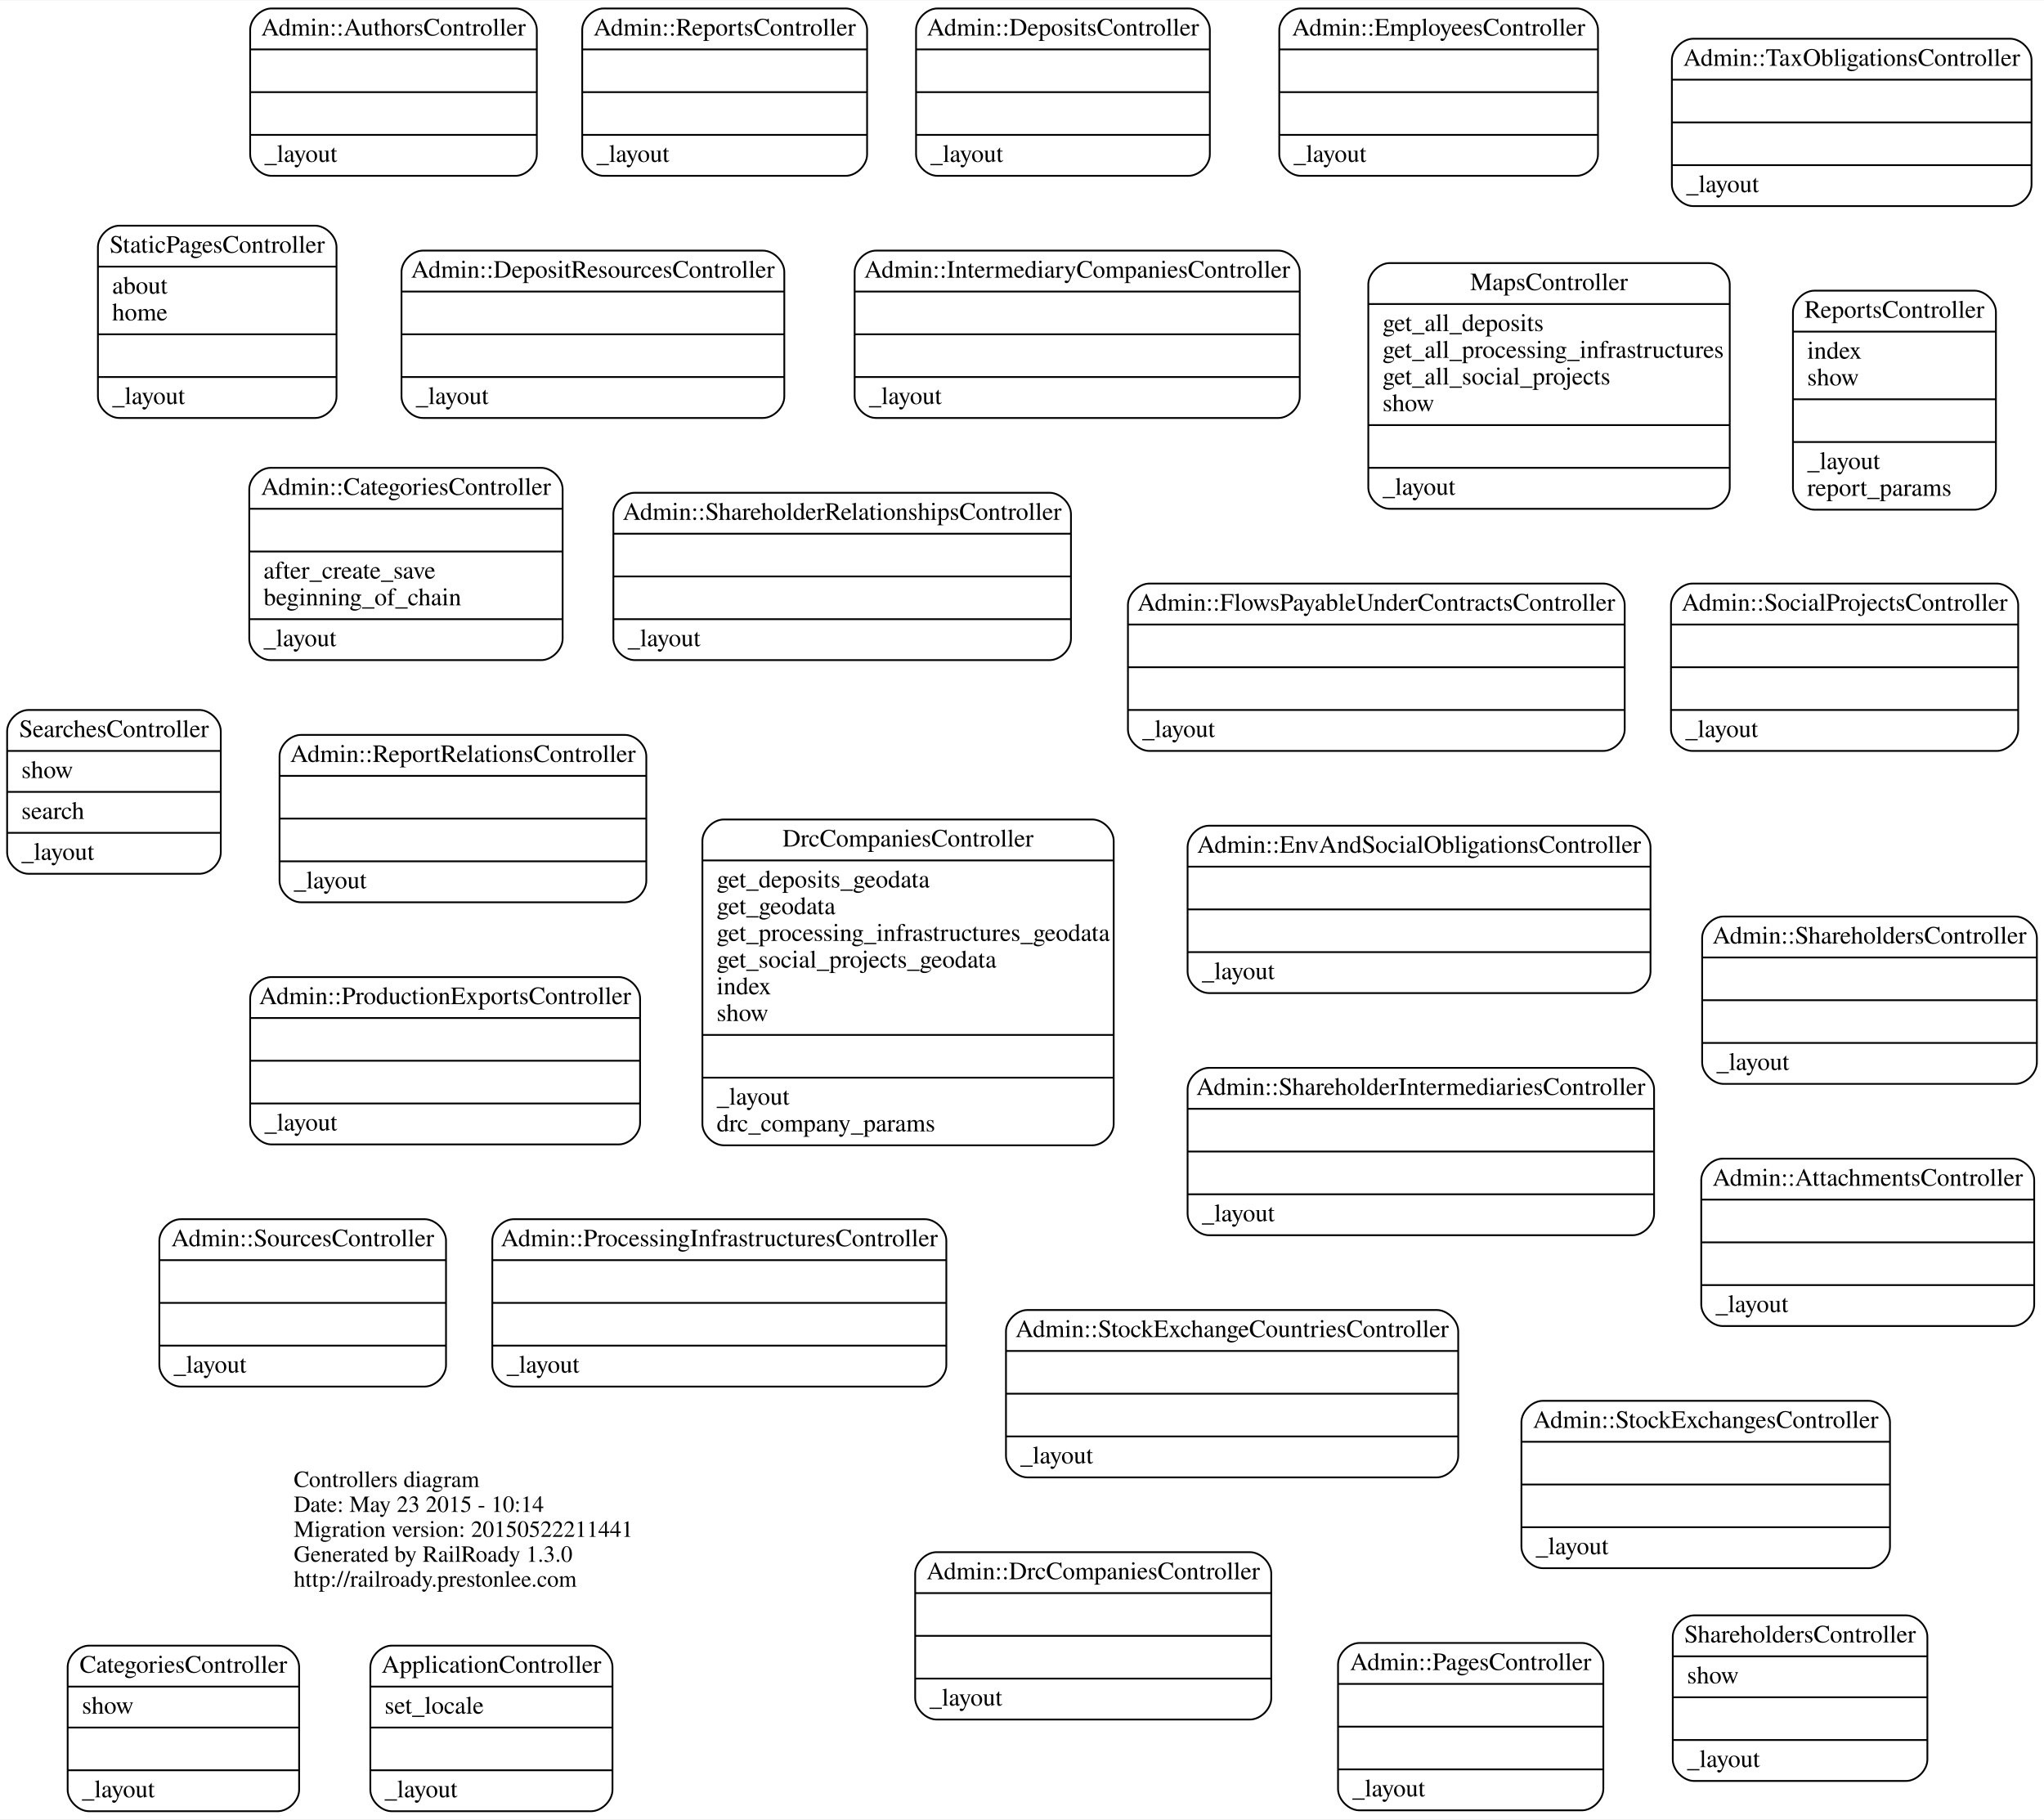
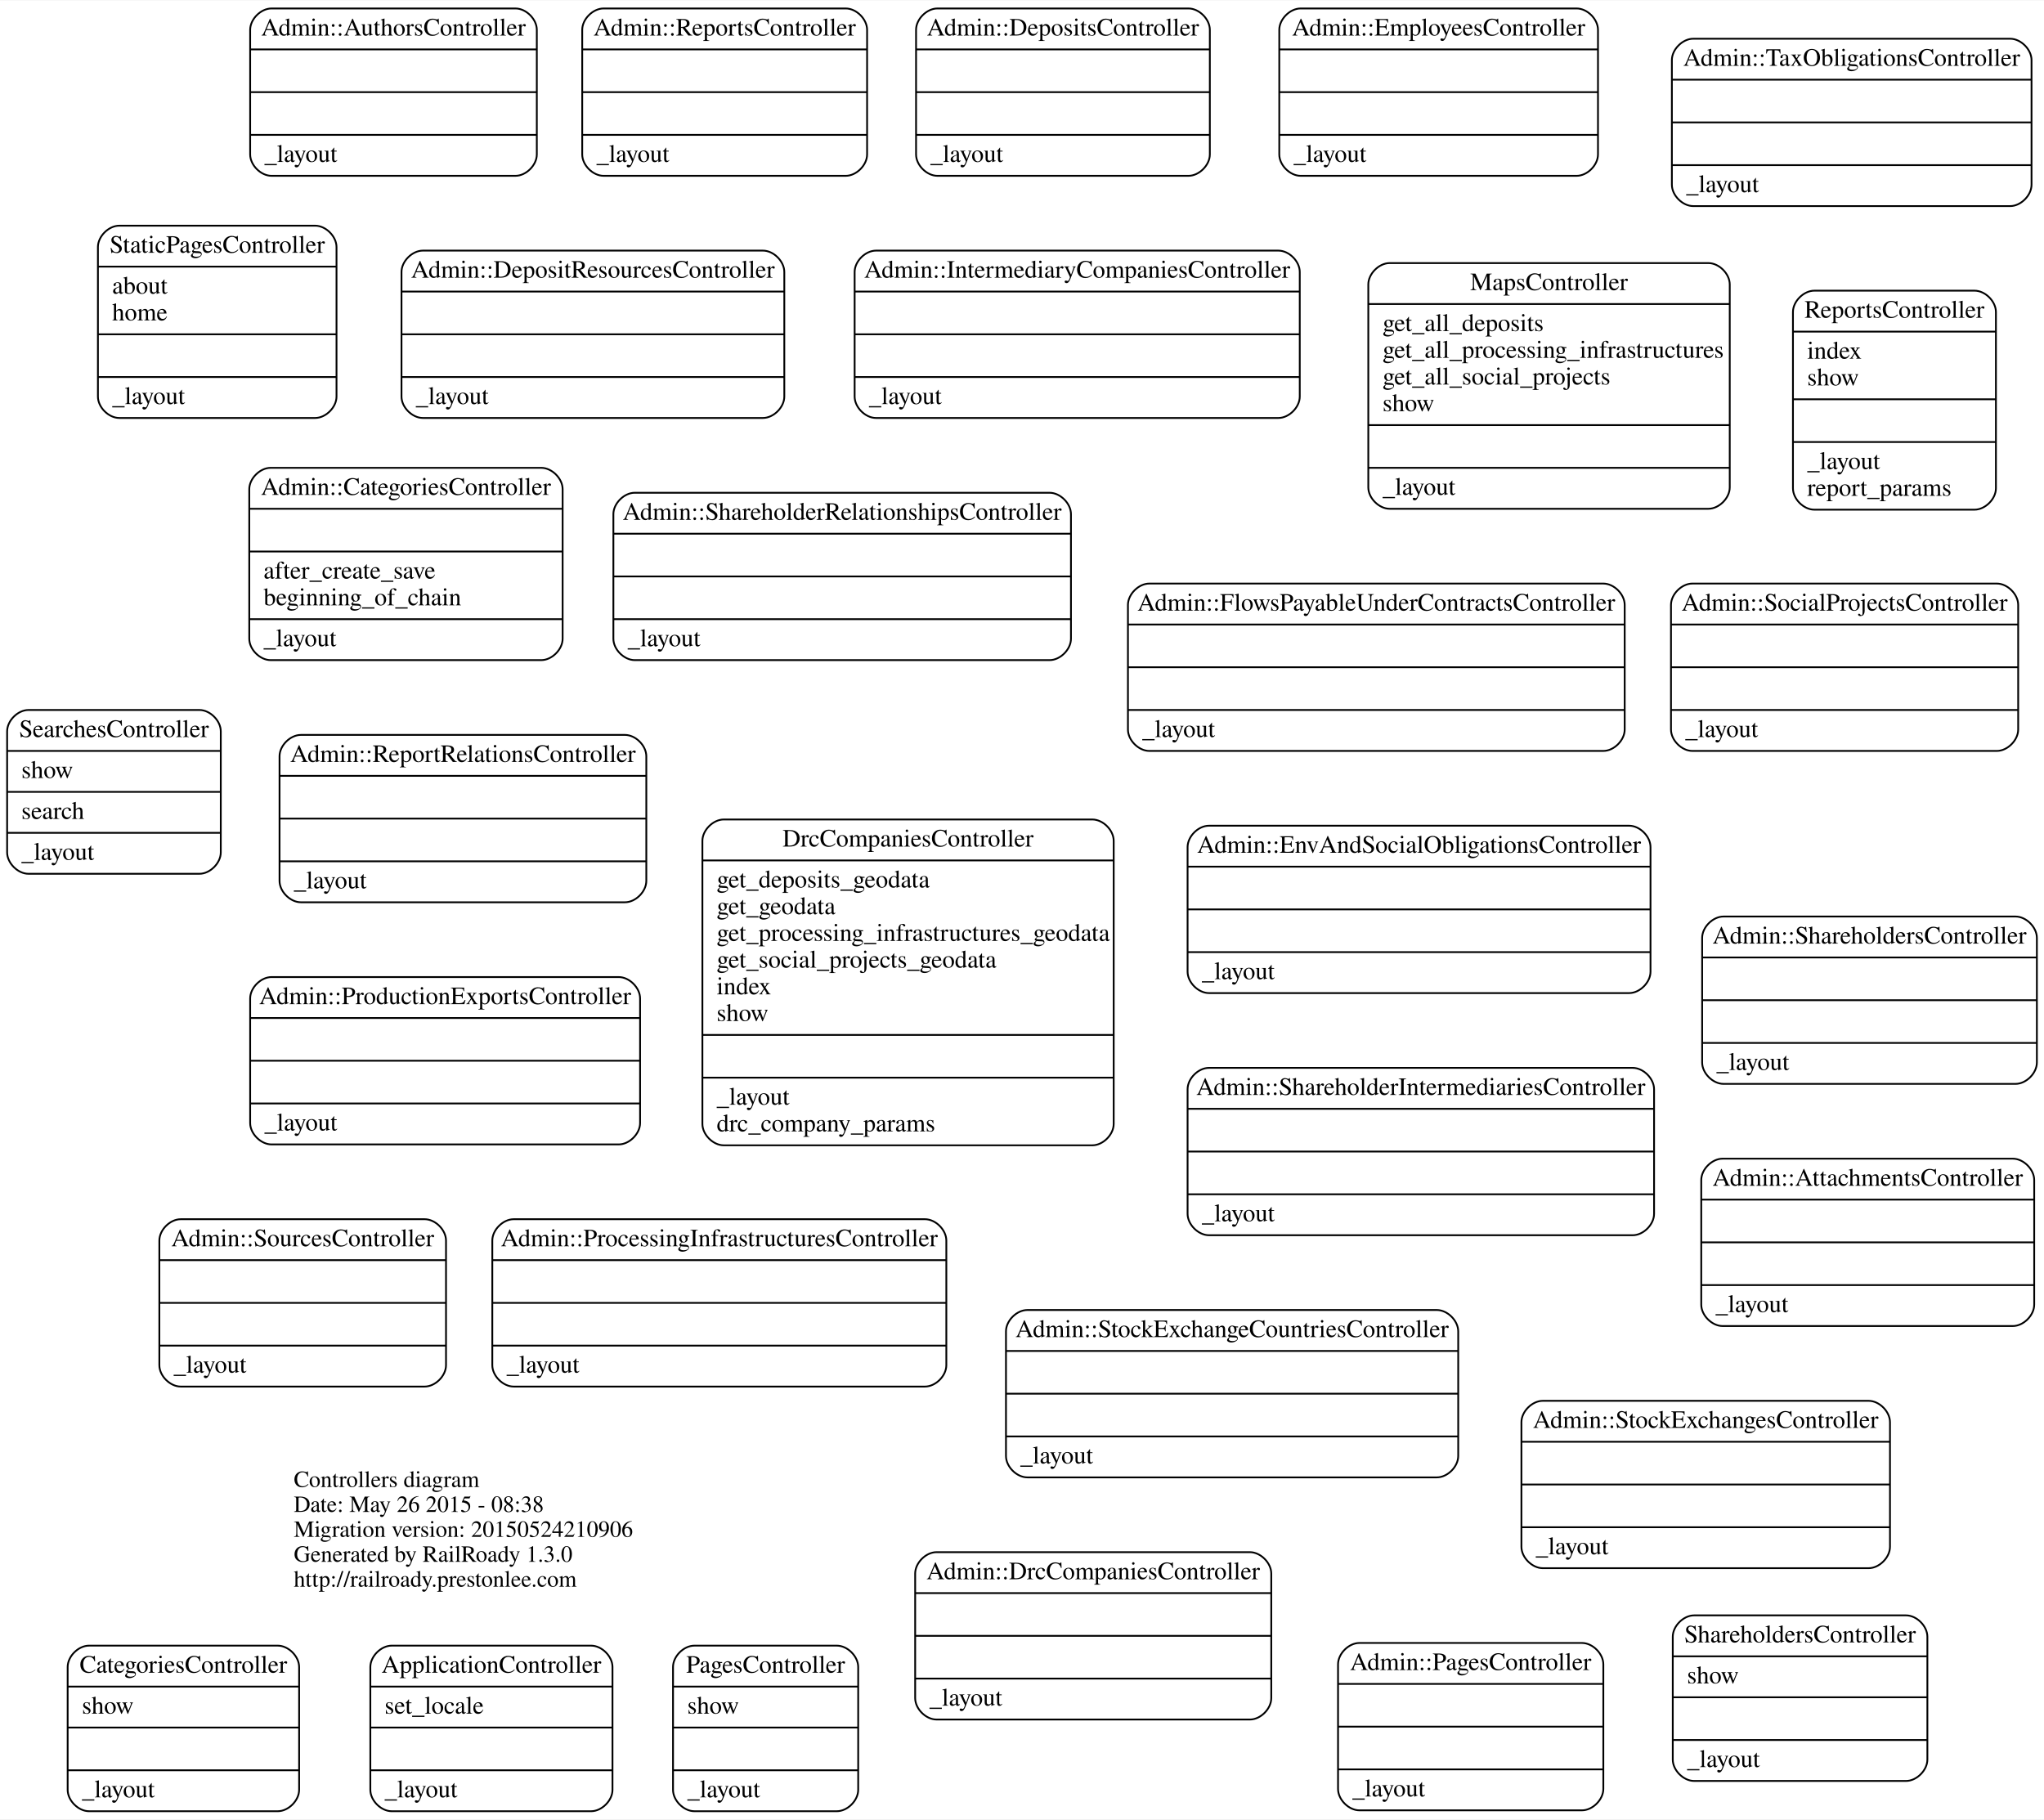
<svg xmlns="http://www.w3.org/2000/svg" width="1148pt" height="1022pt" viewBox="0.00 0.00 1148.00 1021.50">
  <g id="graph0" class="graph" transform="scale(1 1) rotate(0) translate(514 541.5)">
    <polygon fill="white" stroke="none" points="-514,480 -514,-541.5 634,-541.5 634,480 -514,480" />
    <g id="node1" class="node">
      <text text-anchor="start" x="-349" y="293.4" font-family="Times,serif" font-size="13.00">Controllers diagram</text>
-       <text text-anchor="start" x="-349" y="307.4" font-family="Times,serif" font-size="13.00">Date: May 23 2015 - 10:14</text>
-       <text text-anchor="start" x="-349" y="321.4" font-family="Times,serif" font-size="13.00">Migration version: 20150522211441</text>
+       <text text-anchor="start" x="-349" y="307.4" font-family="Times,serif" font-size="13.00">Date: May 26 2015 - 08:38</text>
+       <text text-anchor="start" x="-349" y="321.4" font-family="Times,serif" font-size="13.00">Migration version: 20150524210906</text>
      <text text-anchor="start" x="-349" y="335.4" font-family="Times,serif" font-size="13.00">Generated by RailRoady 1.3.0</text>
      <text text-anchor="start" x="-349" y="349.4" font-family="Times,serif" font-size="13.00">http://railroady.prestonlee.com</text>
    </g>
    <g id="node2" class="node">
      <path fill="none" stroke="black" d="M266.5,-256C266.5,-256 445.5,-256 445.5,-256 451.5,-256 457.5,-262 457.5,-268 457.5,-268 457.5,-382 457.5,-382 457.5,-388 451.5,-394 445.5,-394 445.5,-394 266.5,-394 266.5,-394 260.5,-394 254.5,-388 254.5,-382 254.5,-382 254.5,-268 254.5,-268 254.5,-262 260.5,-256 266.5,-256" />
      <text text-anchor="middle" x="356" y="-378.8" font-family="Times,serif" font-size="14.00">MapsController</text>
      <polyline fill="none" stroke="black" points="254.5,-371 457.5,-371 " />
      <text text-anchor="start" x="262.5" y="-355.8" font-family="Times,serif" font-size="14.00">get_all_deposits</text>
      <text text-anchor="start" x="262.5" y="-340.8" font-family="Times,serif" font-size="14.00">get_all_processing_infrastructures</text>
      <text text-anchor="start" x="262.5" y="-325.8" font-family="Times,serif" font-size="14.00">get_all_social_projects</text>
      <text text-anchor="start" x="262.5" y="-310.8" font-family="Times,serif" font-size="14.00">show</text>
      <polyline fill="none" stroke="black" points="254.5,-303 457.5,-303 " />
      <polyline fill="none" stroke="black" points="254.5,-279 457.5,-279 " />
      <text text-anchor="start" x="262.5" y="-263.8" font-family="Times,serif" font-size="14.00">_layout</text>
    </g>
    <g id="node3" class="node">
      <path fill="none" stroke="black" d="M-362,-171C-362,-171 -210,-171 -210,-171 -204,-171 -198,-177 -198,-183 -198,-183 -198,-267 -198,-267 -198,-273 -204,-279 -210,-279 -210,-279 -362,-279 -362,-279 -368,-279 -374,-273 -374,-267 -374,-267 -374,-183 -374,-183 -374,-177 -368,-171 -362,-171" />
      <text text-anchor="middle" x="-286" y="-263.8" font-family="Times,serif" font-size="14.00">Admin::CategoriesController</text>
      <polyline fill="none" stroke="black" points="-374,-256 -198,-256 " />
      <polyline fill="none" stroke="black" points="-374,-232 -198,-232 " />
      <text text-anchor="start" x="-366" y="-216.8" font-family="Times,serif" font-size="14.00">after_create_save</text>
      <text text-anchor="start" x="-366" y="-201.8" font-family="Times,serif" font-size="14.00">beginning_of_chain</text>
      <polyline fill="none" stroke="black" points="-374,-194 -198,-194 " />
      <text text-anchor="start" x="-366" y="-178.8" font-family="Times,serif" font-size="14.00">_layout</text>
    </g>
    <g id="node4" class="node">
      <path fill="none" stroke="black" d="M453.5,203C453.5,203 616.5,203 616.5,203 622.5,203 628.5,197 628.5,191 628.5,191 628.5,121 628.5,121 628.5,115 622.5,109 616.5,109 616.5,109 453.5,109 453.5,109 447.5,109 441.5,115 441.5,121 441.5,121 441.5,191 441.5,191 441.5,197 447.5,203 453.5,203" />
      <text text-anchor="middle" x="535" y="124.2" font-family="Times,serif" font-size="14.00">Admin::AttachmentsController</text>
      <polyline fill="none" stroke="black" points="441.5,132 628.5,132 " />
      <polyline fill="none" stroke="black" points="441.5,156 628.5,156 " />
      <polyline fill="none" stroke="black" points="441.5,180 628.5,180 " />
      <text text-anchor="start" x="449.5" y="195.2" font-family="Times,serif" font-size="14.00">_layout</text>
    </g>
    <g id="node5" class="node">
      <path fill="none" stroke="black" d="M-412.5,237C-412.5,237 -275.5,237 -275.5,237 -269.5,237 -263.5,231 -263.5,225 -263.5,225 -263.5,155 -263.5,155 -263.5,149 -269.5,143 -275.5,143 -275.5,143 -412.5,143 -412.5,143 -418.5,143 -424.5,149 -424.5,155 -424.5,155 -424.5,225 -424.5,225 -424.5,231 -418.5,237 -412.5,237" />
      <text text-anchor="middle" x="-344" y="158.2" font-family="Times,serif" font-size="14.00">Admin::SourcesController</text>
      <polyline fill="none" stroke="black" points="-424.5,166 -263.5,166 " />
      <polyline fill="none" stroke="black" points="-424.5,190 -263.5,190 " />
      <polyline fill="none" stroke="black" points="-424.5,214 -263.5,214 " />
      <text text-anchor="start" x="-416.5" y="229.2" font-family="Times,serif" font-size="14.00">_layout</text>
    </g>
    <g id="node6" class="node">
      <path fill="none" stroke="black" d="M454,67C454,67 618,67 618,67 624,67 630,61 630,55 630,55 630,-15 630,-15 630,-21 624,-27 618,-27 618,-27 454,-27 454,-27 448,-27 442,-21 442,-15 442,-15 442,55 442,55 442,61 448,67 454,67" />
      <text text-anchor="middle" x="536" y="-11.8" font-family="Times,serif" font-size="14.00">Admin::ShareholdersController</text>
      <polyline fill="none" stroke="black" points="442,-4 630,-4 " />
      <polyline fill="none" stroke="black" points="442,20 630,20 " />
      <polyline fill="none" stroke="black" points="442,44 630,44 " />
      <text text-anchor="start" x="450" y="59.2" font-family="Times,serif" font-size="14.00">_layout</text>
    </g>
    <g id="node7" class="node">
      <path fill="none" stroke="black" d="M12,424C12,424 188,424 188,424 194,424 200,418 200,412 200,412 200,342 200,342 200,336 194,330 188,330 188,330 12,330 12,330 6,330 0,336 0,342 0,342 0,412 0,412 0,418 6,424 12,424" />
      <text text-anchor="middle" x="100" y="345.2" font-family="Times,serif" font-size="14.00">Admin::DrcCompaniesController</text>
      <polyline fill="none" stroke="black" points="0,353 200,353 " />
      <polyline fill="none" stroke="black" points="0,377 200,377 " />
      <polyline fill="none" stroke="black" points="0,401 200,401 " />
      <text text-anchor="start" x="8" y="416.2" font-family="Times,serif" font-size="14.00">_layout</text>
    </g>
    <g id="node8" class="node">
      <path fill="none" stroke="black" d="M-225.5,237C-225.5,237 5.5,237 5.5,237 11.5,237 17.5,231 17.5,225 17.5,225 17.5,155 17.5,155 17.5,149 11.5,143 5.5,143 5.5,143 -225.5,143 -225.5,143 -231.5,143 -237.5,149 -237.5,155 -237.5,155 -237.5,225 -237.5,225 -237.5,231 -231.5,237 -225.5,237" />
      <text text-anchor="middle" x="-110" y="158.2" font-family="Times,serif" font-size="14.00">Admin::ProcessingInfrastructuresController</text>
      <polyline fill="none" stroke="black" points="-237.5,166 17.5,166 " />
      <polyline fill="none" stroke="black" points="-237.5,190 17.5,190 " />
      <polyline fill="none" stroke="black" points="-237.5,214 17.5,214 " />
      <text text-anchor="start" x="-229.5" y="229.2" font-family="Times,serif" font-size="14.00">_layout</text>
    </g>
    <g id="node9" class="node">
      <path fill="none" stroke="black" d="M-276.5,-307C-276.5,-307 -85.5,-307 -85.5,-307 -79.5,-307 -73.5,-313 -73.5,-319 -73.5,-319 -73.5,-389 -73.5,-389 -73.5,-395 -79.5,-401 -85.5,-401 -85.5,-401 -276.5,-401 -276.5,-401 -282.5,-401 -288.5,-395 -288.5,-389 -288.5,-389 -288.5,-319 -288.5,-319 -288.5,-313 -282.5,-307 -276.5,-307" />
      <text text-anchor="middle" x="-181" y="-385.8" font-family="Times,serif" font-size="14.00">Admin::DepositResourcesController</text>
      <polyline fill="none" stroke="black" points="-288.5,-378 -73.5,-378 " />
      <polyline fill="none" stroke="black" points="-288.5,-354 -73.5,-354 " />
      <polyline fill="none" stroke="black" points="-288.5,-330 -73.5,-330 " />
      <text text-anchor="start" x="-280.5" y="-314.8" font-family="Times,serif" font-size="14.00">_layout</text>
    </g>
    <g id="node10" class="node">
      <path fill="none" stroke="black" d="M12.5,-443C12.5,-443 153.5,-443 153.5,-443 159.5,-443 165.5,-449 165.5,-455 165.5,-455 165.5,-525 165.5,-525 165.5,-531 159.5,-537 153.5,-537 153.5,-537 12.5,-537 12.5,-537 6.5,-537 0.5,-531 0.5,-525 0.5,-525 0.5,-455 0.5,-455 0.5,-449 6.5,-443 12.5,-443" />
      <text text-anchor="middle" x="83" y="-521.8" font-family="Times,serif" font-size="14.00">Admin::DepositsController</text>
      <polyline fill="none" stroke="black" points="0.5,-514 165.5,-514 " />
      <polyline fill="none" stroke="black" points="0.5,-490 165.5,-490 " />
      <polyline fill="none" stroke="black" points="0.5,-466 165.5,-466 " />
      <text text-anchor="start" x="8.5" y="-450.8" font-family="Times,serif" font-size="14.00">_layout</text>
    </g>
    <g id="node11" class="node">
      <path fill="none" stroke="black" d="M165,152C165,152 403,152 403,152 409,152 415,146 415,140 415,140 415,70 415,70 415,64 409,58 403,58 403,58 165,58 165,58 159,58 153,64 153,70 153,70 153,140 153,140 153,146 159,152 165,152" />
      <text text-anchor="middle" x="284" y="73.2" font-family="Times,serif" font-size="14.00">Admin::ShareholderIntermediariesController</text>
      <polyline fill="none" stroke="black" points="153,81 415,81 " />
      <polyline fill="none" stroke="black" points="153,105 415,105 " />
      <polyline fill="none" stroke="black" points="153,129 415,129 " />
      <text text-anchor="start" x="161" y="144.2" font-family="Times,serif" font-size="14.00">_layout</text>
    </g>
    <g id="node12" class="node">
      <path fill="none" stroke="black" d="M-175,-443C-175,-443 -39,-443 -39,-443 -33,-443 -27,-449 -27,-455 -27,-455 -27,-525 -27,-525 -27,-531 -33,-537 -39,-537 -39,-537 -175,-537 -175,-537 -181,-537 -187,-531 -187,-525 -187,-525 -187,-455 -187,-455 -187,-449 -181,-443 -175,-443" />
      <text text-anchor="middle" x="-107" y="-521.8" font-family="Times,serif" font-size="14.00">Admin::ReportsController</text>
      <polyline fill="none" stroke="black" points="-187,-514 -27,-514 " />
      <polyline fill="none" stroke="black" points="-187,-490 -27,-490 " />
      <polyline fill="none" stroke="black" points="-187,-466 -27,-466 " />
      <text text-anchor="start" x="-179" y="-450.8" font-family="Times,serif" font-size="14.00">_layout</text>
    </g>
    <g id="node13" class="node">
      <path fill="none" stroke="black" d="M352.5,339C352.5,339 535.5,339 535.5,339 541.5,339 547.5,333 547.5,327 547.5,327 547.5,257 547.5,257 547.5,251 541.5,245 535.5,245 535.5,245 352.5,245 352.5,245 346.5,245 340.5,251 340.5,257 340.5,257 340.5,327 340.5,327 340.5,333 346.5,339 352.5,339" />
      <text text-anchor="middle" x="444" y="260.2" font-family="Times,serif" font-size="14.00">Admin::StockExchangesController</text>
      <polyline fill="none" stroke="black" points="340.5,268 547.5,268 " />
      <polyline fill="none" stroke="black" points="340.5,292 547.5,292 " />
      <polyline fill="none" stroke="black" points="340.5,316 547.5,316 " />
      <text text-anchor="start" x="348.5" y="331.2" font-family="Times,serif" font-size="14.00">_layout</text>
    </g>
    <g id="node14" class="node">
      <path fill="none" stroke="black" d="M131.5,-120C131.5,-120 386.5,-120 386.5,-120 392.5,-120 398.5,-126 398.5,-132 398.5,-132 398.5,-202 398.5,-202 398.5,-208 392.5,-214 386.5,-214 386.5,-214 131.5,-214 131.5,-214 125.5,-214 119.5,-208 119.5,-202 119.5,-202 119.5,-132 119.5,-132 119.5,-126 125.5,-120 131.5,-120" />
      <text text-anchor="middle" x="259" y="-198.8" font-family="Times,serif" font-size="14.00">Admin::FlowsPayableUnderContractsController</text>
      <polyline fill="none" stroke="black" points="119.5,-191 398.5,-191 " />
      <polyline fill="none" stroke="black" points="119.5,-167 398.5,-167 " />
      <polyline fill="none" stroke="black" points="119.5,-143 398.5,-143 " />
      <text text-anchor="start" x="127.5" y="-127.8" font-family="Times,serif" font-size="14.00">_layout</text>
    </g>
    <g id="node15" class="node">
      <path fill="none" stroke="black" d="M436.5,-120C436.5,-120 607.5,-120 607.5,-120 613.5,-120 619.5,-126 619.5,-132 619.5,-132 619.5,-202 619.5,-202 619.5,-208 613.5,-214 607.5,-214 607.5,-214 436.5,-214 436.5,-214 430.5,-214 424.5,-208 424.5,-202 424.5,-202 424.5,-132 424.5,-132 424.5,-126 430.5,-120 436.5,-120" />
      <text text-anchor="middle" x="522" y="-198.8" font-family="Times,serif" font-size="14.00">Admin::SocialProjectsController</text>
      <polyline fill="none" stroke="black" points="424.5,-191 619.5,-191 " />
      <polyline fill="none" stroke="black" points="424.5,-167 619.5,-167 " />
      <polyline fill="none" stroke="black" points="424.5,-143 619.5,-143 " />
      <text text-anchor="start" x="432.5" y="-127.8" font-family="Times,serif" font-size="14.00">_layout</text>
    </g>
    <g id="node16" class="node">
      <path fill="none" stroke="black" d="M-361.5,-443C-361.5,-443 -224.5,-443 -224.5,-443 -218.5,-443 -212.5,-449 -212.5,-455 -212.5,-455 -212.5,-525 -212.5,-525 -212.5,-531 -218.5,-537 -224.5,-537 -224.5,-537 -361.5,-537 -361.5,-537 -367.5,-537 -373.5,-531 -373.5,-525 -373.5,-525 -373.5,-455 -373.5,-455 -373.5,-449 -367.5,-443 -361.5,-443" />
      <text text-anchor="middle" x="-293" y="-521.8" font-family="Times,serif" font-size="14.00">Admin::AuthorsController</text>
      <polyline fill="none" stroke="black" points="-373.5,-514 -212.5,-514 " />
      <polyline fill="none" stroke="black" points="-373.5,-490 -212.5,-490 " />
      <polyline fill="none" stroke="black" points="-373.5,-466 -212.5,-466 " />
      <text text-anchor="start" x="-365.5" y="-450.8" font-family="Times,serif" font-size="14.00">_layout</text>
    </g>
    <g id="node17" class="node">
      <path fill="none" stroke="black" d="M165,16C165,16 401,16 401,16 407,16 413,10 413,4 413,4 413,-66 413,-66 413,-72 407,-78 401,-78 401,-78 165,-78 165,-78 159,-78 153,-72 153,-66 153,-66 153,4 153,4 153,10 159,16 165,16" />
      <text text-anchor="middle" x="283" y="-62.8" font-family="Times,serif" font-size="14.00">Admin::EnvAndSocialObligationsController</text>
      <polyline fill="none" stroke="black" points="153,-55 413,-55 " />
      <polyline fill="none" stroke="black" points="153,-31 413,-31 " />
      <polyline fill="none" stroke="black" points="153,-7 413,-7 " />
      <text text-anchor="start" x="161" y="8.2" font-family="Times,serif" font-size="14.00">_layout</text>
    </g>
    <g id="node18" class="node">
      <path fill="none" stroke="black" d="M63,288C63,288 293,288 293,288 299,288 305,282 305,276 305,276 305,206 305,206 305,200 299,194 293,194 293,194 63,194 63,194 57,194 51,200 51,206 51,206 51,276 51,276 51,282 57,288 63,288" />
      <text text-anchor="middle" x="178" y="209.2" font-family="Times,serif" font-size="14.00">Admin::StockExchangeCountriesController</text>
      <polyline fill="none" stroke="black" points="51,217 305,217 " />
      <polyline fill="none" stroke="black" points="51,241 305,241 " />
      <polyline fill="none" stroke="black" points="51,265 305,265 " />
      <text text-anchor="start" x="59" y="280.2" font-family="Times,serif" font-size="14.00">_layout</text>
    </g>
    <g id="node19" class="node">
      <path fill="none" stroke="black" d="M-157.5,-171C-157.5,-171 75.5,-171 75.5,-171 81.5,-171 87.5,-177 87.5,-183 87.5,-183 87.5,-253 87.5,-253 87.5,-259 81.5,-265 75.5,-265 75.5,-265 -157.5,-265 -157.5,-265 -163.5,-265 -169.5,-259 -169.5,-253 -169.5,-253 -169.5,-183 -169.5,-183 -169.5,-177 -163.5,-171 -157.5,-171" />
      <text text-anchor="middle" x="-41" y="-249.8" font-family="Times,serif" font-size="14.00">Admin::ShareholderRelationshipsController</text>
      <polyline fill="none" stroke="black" points="-169.5,-242 87.5,-242 " />
      <polyline fill="none" stroke="black" points="-169.5,-218 87.5,-218 " />
      <polyline fill="none" stroke="black" points="-169.5,-194 87.5,-194 " />
      <text text-anchor="start" x="-161.5" y="-178.8" font-family="Times,serif" font-size="14.00">_layout</text>
    </g>
    <g id="node20" class="node">
      <path fill="none" stroke="black" d="M-345,-35C-345,-35 -163,-35 -163,-35 -157,-35 -151,-41 -151,-47 -151,-47 -151,-117 -151,-117 -151,-123 -157,-129 -163,-129 -163,-129 -345,-129 -345,-129 -351,-129 -357,-123 -357,-117 -357,-117 -357,-47 -357,-47 -357,-41 -351,-35 -345,-35" />
      <text text-anchor="middle" x="-254" y="-113.8" font-family="Times,serif" font-size="14.00">Admin::ReportRelationsController</text>
      <polyline fill="none" stroke="black" points="-357,-106 -151,-106 " />
      <polyline fill="none" stroke="black" points="-357,-82 -151,-82 " />
      <polyline fill="none" stroke="black" points="-357,-58 -151,-58 " />
      <text text-anchor="start" x="-349" y="-42.8" font-family="Times,serif" font-size="14.00">_layout</text>
    </g>
    <g id="node21" class="node">
      <path fill="none" stroke="black" d="M-22,-307C-22,-307 204,-307 204,-307 210,-307 216,-313 216,-319 216,-319 216,-389 216,-389 216,-395 210,-401 204,-401 204,-401 -22,-401 -22,-401 -28,-401 -34,-395 -34,-389 -34,-389 -34,-319 -34,-319 -34,-313 -28,-307 -22,-307" />
      <text text-anchor="middle" x="91" y="-385.8" font-family="Times,serif" font-size="14.00">Admin::IntermediaryCompaniesController</text>
      <polyline fill="none" stroke="black" points="-34,-378 216,-378 " />
      <polyline fill="none" stroke="black" points="-34,-354 216,-354 " />
      <polyline fill="none" stroke="black" points="-34,-330 216,-330 " />
      <text text-anchor="start" x="-26" y="-314.8" font-family="Times,serif" font-size="14.00">_layout</text>
    </g>
    <g id="node22" class="node">
      <path fill="none" stroke="black" d="M249.5,475C249.5,475 374.5,475 374.5,475 380.5,475 386.5,469 386.5,463 386.5,463 386.5,393 386.5,393 386.5,387 380.5,381 374.5,381 374.5,381 249.5,381 249.5,381 243.5,381 237.5,387 237.5,393 237.5,393 237.5,463 237.5,463 237.5,469 243.5,475 249.5,475" />
      <text text-anchor="middle" x="312" y="396.2" font-family="Times,serif" font-size="14.00">Admin::PagesController</text>
      <polyline fill="none" stroke="black" points="237.5,404 386.5,404 " />
      <polyline fill="none" stroke="black" points="237.5,428 386.5,428 " />
      <polyline fill="none" stroke="black" points="237.5,452 386.5,452 " />
      <text text-anchor="start" x="245.5" y="467.2" font-family="Times,serif" font-size="14.00">_layout</text>
    </g>
    <g id="node23" class="node">
      <path fill="none" stroke="black" d="M-361.5,101C-361.5,101 -166.5,101 -166.5,101 -160.5,101 -154.5,95 -154.5,89 -154.5,89 -154.5,19 -154.5,19 -154.5,13 -160.5,7 -166.5,7 -166.5,7 -361.5,7 -361.5,7 -367.5,7 -373.5,13 -373.5,19 -373.5,19 -373.5,89 -373.5,89 -373.5,95 -367.5,101 -361.5,101" />
      <text text-anchor="middle" x="-264" y="22.2" font-family="Times,serif" font-size="14.00">Admin::ProductionExportsController</text>
      <polyline fill="none" stroke="black" points="-373.5,30 -154.5,30 " />
      <polyline fill="none" stroke="black" points="-373.5,54 -154.5,54 " />
      <polyline fill="none" stroke="black" points="-373.5,78 -154.5,78 " />
      <text text-anchor="start" x="-365.5" y="93.2" font-family="Times,serif" font-size="14.00">_layout</text>
    </g>
    <g id="node24" class="node">
      <path fill="none" stroke="black" d="M216.5,-443C216.5,-443 371.5,-443 371.5,-443 377.5,-443 383.5,-449 383.5,-455 383.5,-455 383.5,-525 383.5,-525 383.5,-531 377.5,-537 371.5,-537 371.5,-537 216.5,-537 216.5,-537 210.5,-537 204.5,-531 204.5,-525 204.5,-525 204.5,-455 204.5,-455 204.5,-449 210.5,-443 216.5,-443" />
      <text text-anchor="middle" x="294" y="-521.8" font-family="Times,serif" font-size="14.00">Admin::EmployeesController</text>
      <polyline fill="none" stroke="black" points="204.5,-514 383.5,-514 " />
      <polyline fill="none" stroke="black" points="204.5,-490 383.5,-490 " />
      <polyline fill="none" stroke="black" points="204.5,-466 383.5,-466 " />
      <text text-anchor="start" x="212.5" y="-450.8" font-family="Times,serif" font-size="14.00">_layout</text>
    </g>
    <g id="node25" class="node">
      <path fill="none" stroke="black" d="M437,-426C437,-426 615,-426 615,-426 621,-426 627,-432 627,-438 627,-438 627,-508 627,-508 627,-514 621,-520 615,-520 615,-520 437,-520 437,-520 431,-520 425,-514 425,-508 425,-508 425,-438 425,-438 425,-432 431,-426 437,-426" />
      <text text-anchor="middle" x="526" y="-504.8" font-family="Times,serif" font-size="14.00">Admin::TaxObligationsController</text>
      <polyline fill="none" stroke="black" points="425,-497 627,-497 " />
      <polyline fill="none" stroke="black" points="425,-473 627,-473 " />
      <polyline fill="none" stroke="black" points="425,-449 627,-449 " />
      <text text-anchor="start" x="433" y="-433.8" font-family="Times,serif" font-size="14.00">_layout</text>
    </g>
    <g id="node26" class="node">
      <path fill="none" stroke="black" d="M-464,475.5C-464,475.5 -358,475.5 -358,475.5 -352,475.5 -346,469.5 -346,463.5 -346,463.5 -346,394.5 -346,394.5 -346,388.5 -352,382.5 -358,382.5 -358,382.5 -464,382.5 -464,382.5 -470,382.5 -476,388.5 -476,394.5 -476,394.5 -476,463.5 -476,463.5 -476,469.5 -470,475.5 -464,475.5" />
      <text text-anchor="middle" x="-411" y="397.7" font-family="Times,serif" font-size="14.00">CategoriesController</text>
      <polyline fill="none" stroke="black" points="-476,405.5 -346,405.5 " />
      <text text-anchor="start" x="-468" y="420.7" font-family="Times,serif" font-size="14.00">show</text>
      <polyline fill="none" stroke="black" points="-476,428.5 -346,428.5 " />
      <polyline fill="none" stroke="black" points="-476,452.5 -346,452.5 " />
      <text text-anchor="start" x="-468" y="467.7" font-family="Times,serif" font-size="14.00">_layout</text>
    </g>
    <g id="node27" class="node">
      <path fill="none" stroke="black" d="M437.5,458.5C437.5,458.5 556.5,458.5 556.5,458.5 562.5,458.5 568.5,452.5 568.5,446.5 568.5,446.5 568.5,377.5 568.5,377.5 568.5,371.5 562.5,365.5 556.5,365.5 556.5,365.5 437.5,365.5 437.5,365.5 431.5,365.5 425.5,371.5 425.5,377.5 425.5,377.5 425.5,446.5 425.5,446.5 425.5,452.5 431.5,458.5 437.5,458.5" />
      <text text-anchor="middle" x="497" y="380.7" font-family="Times,serif" font-size="14.00">ShareholdersController</text>
      <polyline fill="none" stroke="black" points="425.5,388.5 568.5,388.5 " />
      <text text-anchor="start" x="433.5" y="403.7" font-family="Times,serif" font-size="14.00">show</text>
      <polyline fill="none" stroke="black" points="425.5,411.5 568.5,411.5 " />
      <polyline fill="none" stroke="black" points="425.5,435.5 568.5,435.5 " />
      <text text-anchor="start" x="433.5" y="450.7" font-family="Times,serif" font-size="14.00">_layout</text>
    </g>
    <g id="node28" class="node">
      <path fill="none" stroke="black" d="M-107.5,101.5C-107.5,101.5 99.5,101.5 99.5,101.5 105.5,101.5 111.5,95.5 111.5,89.5 111.5,89.5 111.5,-69.5 111.5,-69.5 111.5,-75.5 105.5,-81.5 99.5,-81.5 99.5,-81.5 -107.5,-81.5 -107.5,-81.5 -113.5,-81.5 -119.5,-75.5 -119.5,-69.5 -119.5,-69.5 -119.5,89.5 -119.5,89.5 -119.5,95.5 -113.5,101.5 -107.5,101.5" />
      <text text-anchor="middle" x="-4" y="-66.3" font-family="Times,serif" font-size="14.00">DrcCompaniesController</text>
      <polyline fill="none" stroke="black" points="-119.5,-58.5 111.5,-58.5 " />
      <text text-anchor="start" x="-111.5" y="-43.3" font-family="Times,serif" font-size="14.00">get_deposits_geodata</text>
      <text text-anchor="start" x="-111.5" y="-28.3" font-family="Times,serif" font-size="14.00">get_geodata</text>
      <text text-anchor="start" x="-111.5" y="-13.3" font-family="Times,serif" font-size="14.00">get_processing_infrastructures_geodata</text>
      <text text-anchor="start" x="-111.5" y="1.7" font-family="Times,serif" font-size="14.00">get_social_projects_geodata</text>
      <text text-anchor="start" x="-111.5" y="16.7" font-family="Times,serif" font-size="14.00">index</text>
      <text text-anchor="start" x="-111.5" y="31.7" font-family="Times,serif" font-size="14.00">show</text>
      <polyline fill="none" stroke="black" points="-119.5,39.5 111.5,39.5 " />
      <polyline fill="none" stroke="black" points="-119.5,63.5 111.5,63.5 " />
      <text text-anchor="start" x="-111.5" y="78.7" font-family="Times,serif" font-size="14.00">_layout</text>
      <text text-anchor="start" x="-111.5" y="93.7" font-family="Times,serif" font-size="14.00">drc_company_params</text>
    </g>
    <g id="node29" class="node">
      <path fill="none" stroke="black" d="M-294,475.5C-294,475.5 -182,475.5 -182,475.5 -176,475.5 -170,469.5 -170,463.5 -170,463.5 -170,394.5 -170,394.5 -170,388.5 -176,382.5 -182,382.5 -182,382.5 -294,382.5 -294,382.5 -300,382.5 -306,388.5 -306,394.5 -306,394.5 -306,463.5 -306,463.5 -306,469.5 -300,475.5 -294,475.5" />
      <text text-anchor="middle" x="-238" y="397.7" font-family="Times,serif" font-size="14.00">ApplicationController</text>
      <polyline fill="none" stroke="black" points="-306,405.5 -170,405.5 " />
      <text text-anchor="start" x="-298" y="420.7" font-family="Times,serif" font-size="14.00">set_locale</text>
      <polyline fill="none" stroke="black" points="-306,428.5 -170,428.5 " />
      <polyline fill="none" stroke="black" points="-306,452.5 -170,452.5 " />
      <text text-anchor="start" x="-298" y="467.7" font-family="Times,serif" font-size="14.00">_layout</text>
    </g>
    <g id="node30" class="node">
      <path fill="none" stroke="black" d="M505,-255.5C505,-255.5 595,-255.5 595,-255.5 601,-255.5 607,-261.5 607,-267.5 607,-267.5 607,-366.5 607,-366.5 607,-372.5 601,-378.5 595,-378.5 595,-378.5 505,-378.5 505,-378.5 499,-378.5 493,-372.5 493,-366.5 493,-366.5 493,-267.5 493,-267.5 493,-261.5 499,-255.5 505,-255.5" />
      <text text-anchor="middle" x="550" y="-363.3" font-family="Times,serif" font-size="14.00">ReportsController</text>
      <polyline fill="none" stroke="black" points="493,-355.5 607,-355.5 " />
      <text text-anchor="start" x="501" y="-340.3" font-family="Times,serif" font-size="14.00">index</text>
      <text text-anchor="start" x="501" y="-325.3" font-family="Times,serif" font-size="14.00">show</text>
      <polyline fill="none" stroke="black" points="493,-317.5 607,-317.5 " />
      <polyline fill="none" stroke="black" points="493,-293.5 607,-293.5 " />
      <text text-anchor="start" x="501" y="-278.3" font-family="Times,serif" font-size="14.00">_layout</text>
      <text text-anchor="start" x="501" y="-263.3" font-family="Times,serif" font-size="14.00">report_params</text>
    </g>
    <g id="node31" class="node">
      <path fill="none" stroke="black" d="M-498,-51C-498,-51 -402,-51 -402,-51 -396,-51 -390,-57 -390,-63 -390,-63 -390,-131 -390,-131 -390,-137 -396,-143 -402,-143 -402,-143 -498,-143 -498,-143 -504,-143 -510,-137 -510,-131 -510,-131 -510,-63 -510,-63 -510,-57 -504,-51 -498,-51" />
      <text text-anchor="middle" x="-450" y="-127.8" font-family="Times,serif" font-size="14.00">SearchesController</text>
      <polyline fill="none" stroke="black" points="-510,-120 -390,-120 " />
      <text text-anchor="start" x="-502" y="-104.8" font-family="Times,serif" font-size="14.00">show</text>
      <polyline fill="none" stroke="black" points="-510,-97 -390,-97 " />
      <text text-anchor="start" x="-502" y="-81.8" font-family="Times,serif" font-size="14.00">search</text>
      <polyline fill="none" stroke="black" points="-510,-74 -390,-74 " />
      <text text-anchor="start" x="-502" y="-58.8" font-family="Times,serif" font-size="14.00">_layout</text>
    </g>
    <g id="node32" class="node">
+       <path fill="none" stroke="black" d="M-124,475.5C-124,475.5 -44,475.5 -44,475.5 -38,475.5 -32,469.5 -32,463.5 -32,463.5 -32,394.5 -32,394.5 -32,388.5 -38,382.5 -44,382.5 -44,382.5 -124,382.5 -124,382.5 -130,382.5 -136,388.5 -136,394.5 -136,394.5 -136,463.5 -136,463.5 -136,469.5 -130,475.5 -124,475.5" />
+       <text text-anchor="middle" x="-84" y="397.7" font-family="Times,serif" font-size="14.00">PagesController</text>
+       <polyline fill="none" stroke="black" points="-136,405.5 -32,405.5 " />
+       <text text-anchor="start" x="-128" y="420.7" font-family="Times,serif" font-size="14.00">show</text>
+       <polyline fill="none" stroke="black" points="-136,428.5 -32,428.5 " />
+       <polyline fill="none" stroke="black" points="-136,452.5 -32,452.5 " />
+       <text text-anchor="start" x="-128" y="467.7" font-family="Times,serif" font-size="14.00">_layout</text>
+     </g>
+     <g id="node33" class="node">
      <path fill="none" stroke="black" d="M-447,-307C-447,-307 -337,-307 -337,-307 -331,-307 -325,-313 -325,-319 -325,-319 -325,-403 -325,-403 -325,-409 -331,-415 -337,-415 -337,-415 -447,-415 -447,-415 -453,-415 -459,-409 -459,-403 -459,-403 -459,-319 -459,-319 -459,-313 -453,-307 -447,-307" />
      <text text-anchor="middle" x="-392" y="-399.8" font-family="Times,serif" font-size="14.00">StaticPagesController</text>
      <polyline fill="none" stroke="black" points="-459,-392 -325,-392 " />
      <text text-anchor="start" x="-451" y="-376.8" font-family="Times,serif" font-size="14.00">about</text>
      <text text-anchor="start" x="-451" y="-361.8" font-family="Times,serif" font-size="14.00">home</text>
      <polyline fill="none" stroke="black" points="-459,-354 -325,-354 " />
      <polyline fill="none" stroke="black" points="-459,-330 -325,-330 " />
      <text text-anchor="start" x="-451" y="-314.8" font-family="Times,serif" font-size="14.00">_layout</text>
    </g>
  </g>
</svg>
